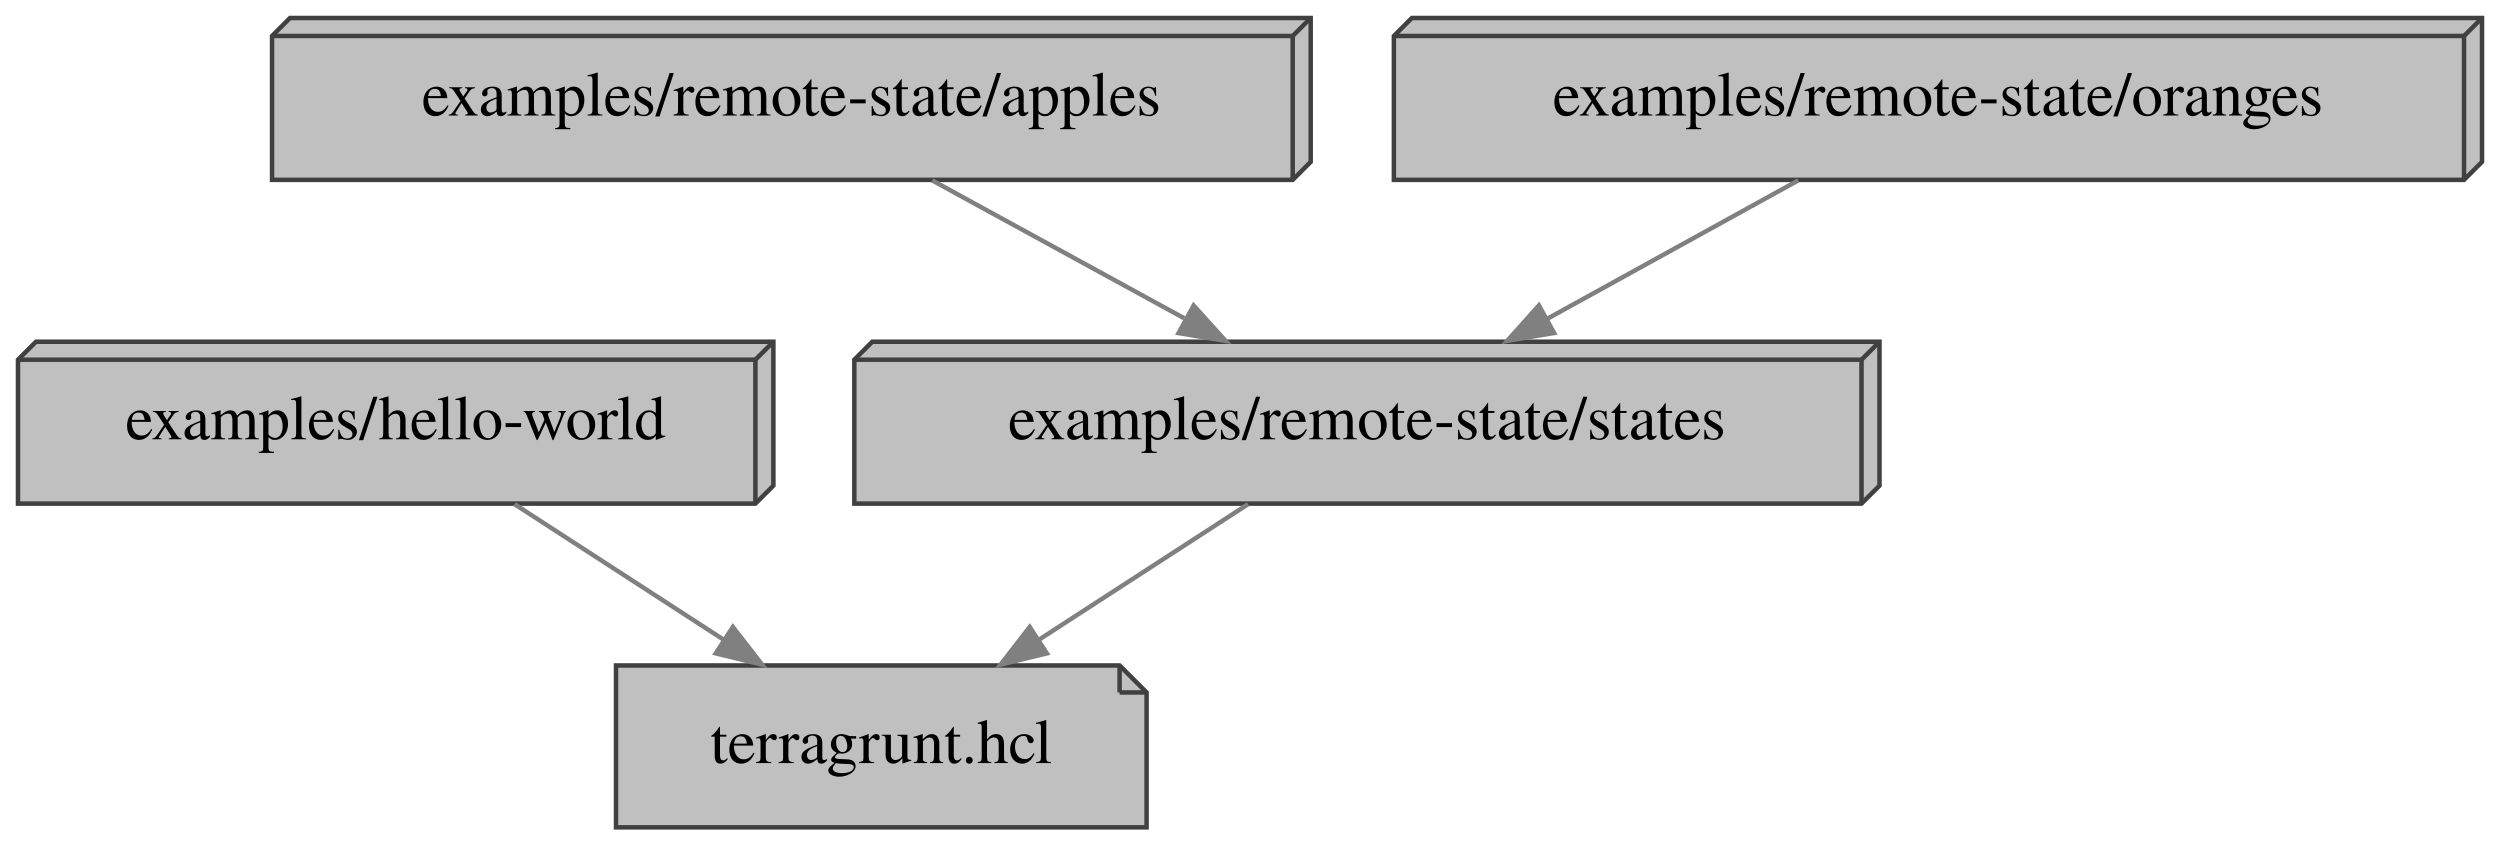
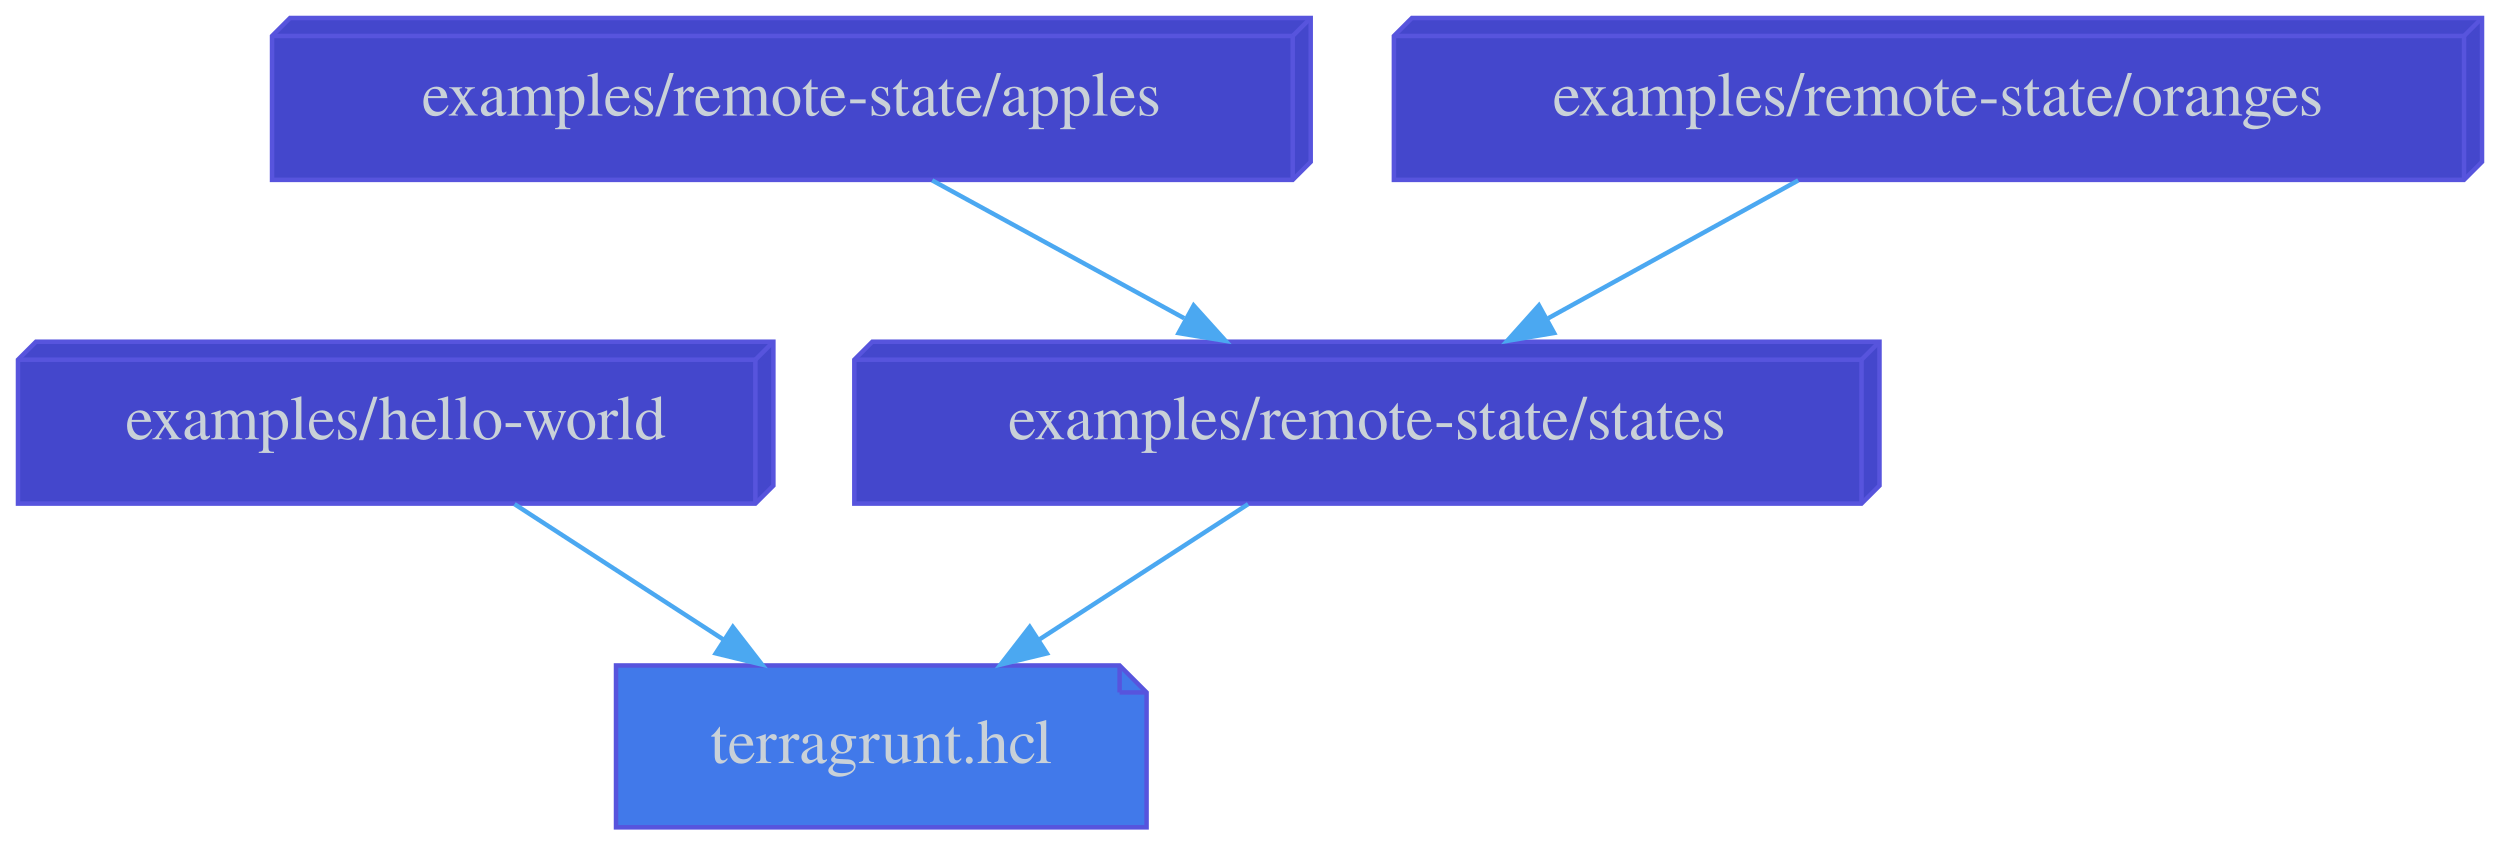
<svg xmlns="http://www.w3.org/2000/svg" width="556pt" height="188pt" viewBox="0.00 0.00 556.00 188.00">
  <g id="graph0" class="graph" transform="scale(1 1) rotate(0) translate(4 184)">
    <polygon fill="transparent" stroke="transparent" points="-4,4 -4,-184 552,-184 552,4 -4,4" />
    <g id="node1" class="node">
-       <polygon fill="#c0c0c0" stroke="#404040" points="245,-36 133,-36 133,0 251,0 251,-30 245,-36" />
-       <polyline fill="none" stroke="#404040" points="245,-36 245,-30 " />
-       <polyline fill="none" stroke="#404040" points="251,-30 245,-30 " />
-       <text text-anchor="middle" x="192" y="-14.3" font-family="Times,serif" font-size="14.00">terragrunt.hcl</text>
+       <polygon fill="#4179ea" stroke="#5754dd" points="245,-36 133,-36 133,0 251,0 251,-30 245,-36" />
+       <polyline fill="none" stroke="#5754dd" points="245,-36 245,-30 " />
+       <polyline fill="none" stroke="#5754dd" points="251,-30 245,-30 " />
+       <text text-anchor="middle" x="192" y="-14.3" font-family="Times,serif" font-size="14.00" fill="#c9d1d8">terragrunt.hcl</text>
    </g>
    <g id="node2" class="node">
-       <polygon fill="#c0c0c0" stroke="#404040" points="168,-108 4,-108 0,-104 0,-72 164,-72 168,-76 168,-108" />
-       <polyline fill="none" stroke="#404040" points="164,-104 0,-104 " />
-       <polyline fill="none" stroke="#404040" points="164,-104 164,-72 " />
-       <polyline fill="none" stroke="#404040" points="164,-104 168,-108 " />
-       <text text-anchor="middle" x="84" y="-86.3" font-family="Times,serif" font-size="14.00">examples/hello-world</text>
+       <polygon fill="#4447cc" stroke="#5754dd" points="168,-108 4,-108 0,-104 0,-72 164,-72 168,-76 168,-108" />
+       <polyline fill="none" stroke="#5754dd" points="164,-104 0,-104 " />
+       <polyline fill="none" stroke="#5754dd" points="164,-104 164,-72 " />
+       <polyline fill="none" stroke="#5754dd" points="164,-104 168,-108 " />
+       <text text-anchor="middle" x="84" y="-86.3" font-family="Times,serif" font-size="14.00" fill="#c9d1d8">examples/hello-world</text>
    </g>
    <g id="edge1" class="edge">
-       <path fill="none" stroke="#808080" d="M110.42,-71.88C124.41,-62.81 141.78,-51.55 156.89,-41.76" />
-       <polygon fill="#808080" stroke="#808080" points="158.99,-44.57 165.48,-36.19 155.18,-38.69 158.99,-44.57" />
+       <path fill="none" stroke="#4ba8f1" d="M110.42,-71.88C124.41,-62.81 141.78,-51.55 156.89,-41.76" />
+       <polygon fill="#4ba8f1" stroke="#4ba8f1" points="158.99,-44.57 165.48,-36.19 155.18,-38.69 158.99,-44.57" />
    </g>
    <g id="node3" class="node">
-       <polygon fill="#c0c0c0" stroke="#404040" points="287.5,-180 60.5,-180 56.5,-176 56.5,-144 283.5,-144 287.5,-148 287.5,-180" />
-       <polyline fill="none" stroke="#404040" points="283.5,-176 56.5,-176 " />
-       <polyline fill="none" stroke="#404040" points="283.5,-176 283.5,-144 " />
-       <polyline fill="none" stroke="#404040" points="283.5,-176 287.5,-180 " />
-       <text text-anchor="middle" x="172" y="-158.3" font-family="Times,serif" font-size="14.00">examples/remote-state/apples</text>
+       <polygon fill="#4447cc" stroke="#5754dd" points="287.5,-180 60.5,-180 56.5,-176 56.5,-144 283.5,-144 287.5,-148 287.5,-180" />
+       <polyline fill="none" stroke="#5754dd" points="283.5,-176 56.5,-176 " />
+       <polyline fill="none" stroke="#5754dd" points="283.5,-176 283.5,-144 " />
+       <polyline fill="none" stroke="#5754dd" points="283.5,-176 287.5,-180 " />
+       <text text-anchor="middle" x="172" y="-158.3" font-family="Times,serif" font-size="14.00" fill="#c9d1d8">examples/remote-state/apples</text>
    </g>
    <g id="node4" class="node">
-       <polygon fill="#c0c0c0" stroke="#404040" points="414,-108 190,-108 186,-104 186,-72 410,-72 414,-76 414,-108" />
-       <polyline fill="none" stroke="#404040" points="410,-104 186,-104 " />
-       <polyline fill="none" stroke="#404040" points="410,-104 410,-72 " />
-       <polyline fill="none" stroke="#404040" points="410,-104 414,-108 " />
-       <text text-anchor="middle" x="300" y="-86.3" font-family="Times,serif" font-size="14.00">examples/remote-state/states</text>
+       <polygon fill="#4447cc" stroke="#5754dd" points="414,-108 190,-108 186,-104 186,-72 410,-72 414,-76 414,-108" />
+       <polyline fill="none" stroke="#5754dd" points="410,-104 186,-104 " />
+       <polyline fill="none" stroke="#5754dd" points="410,-104 410,-72 " />
+       <polyline fill="none" stroke="#5754dd" points="410,-104 414,-108 " />
+       <text text-anchor="middle" x="300" y="-86.3" font-family="Times,serif" font-size="14.00" fill="#c9d1d8">examples/remote-state/states</text>
    </g>
    <g id="edge2" class="edge">
-       <path fill="none" stroke="#808080" d="M203.31,-143.88C220.2,-134.64 241.25,-123.13 259.38,-113.21" />
-       <polygon fill="#808080" stroke="#808080" points="261.47,-116.06 268.57,-108.19 258.11,-109.92 261.47,-116.06" />
+       <path fill="none" stroke="#4ba8f1" d="M203.31,-143.88C220.2,-134.64 241.25,-123.13 259.38,-113.21" />
+       <polygon fill="#4ba8f1" stroke="#4ba8f1" points="261.47,-116.06 268.57,-108.19 258.11,-109.92 261.47,-116.06" />
    </g>
    <g id="edge4" class="edge">
-       <path fill="none" stroke="#808080" d="M273.58,-71.88C259.59,-62.81 242.22,-51.55 227.11,-41.76" />
-       <polygon fill="#808080" stroke="#808080" points="228.82,-38.69 218.52,-36.19 225.01,-44.57 228.82,-38.69" />
+       <path fill="none" stroke="#4ba8f1" d="M273.58,-71.88C259.59,-62.81 242.22,-51.55 227.11,-41.76" />
+       <polygon fill="#4ba8f1" stroke="#4ba8f1" points="228.82,-38.69 218.52,-36.19 225.01,-44.57 228.82,-38.69" />
    </g>
    <g id="node5" class="node">
-       <polygon fill="#c0c0c0" stroke="#404040" points="548,-180 310,-180 306,-176 306,-144 544,-144 548,-148 548,-180" />
-       <polyline fill="none" stroke="#404040" points="544,-176 306,-176 " />
-       <polyline fill="none" stroke="#404040" points="544,-176 544,-144 " />
-       <polyline fill="none" stroke="#404040" points="544,-176 548,-180 " />
-       <text text-anchor="middle" x="427" y="-158.3" font-family="Times,serif" font-size="14.00">examples/remote-state/oranges</text>
+       <polygon fill="#4447cc" stroke="#5754dd" points="548,-180 310,-180 306,-176 306,-144 544,-144 548,-148 548,-180" />
+       <polyline fill="none" stroke="#5754dd" points="544,-176 306,-176 " />
+       <polyline fill="none" stroke="#5754dd" points="544,-176 544,-144 " />
+       <polyline fill="none" stroke="#5754dd" points="544,-176 548,-180 " />
+       <text text-anchor="middle" x="427" y="-158.3" font-family="Times,serif" font-size="14.00" fill="#c9d1d8">examples/remote-state/oranges</text>
    </g>
    <g id="edge3" class="edge">
-       <path fill="none" stroke="#808080" d="M395.93,-143.88C379.17,-134.64 358.29,-123.13 340.3,-113.21" />
-       <polygon fill="#808080" stroke="#808080" points="341.63,-109.95 331.19,-108.19 338.26,-116.08 341.63,-109.95" />
+       <path fill="none" stroke="#4ba8f1" d="M395.93,-143.88C379.17,-134.64 358.29,-123.13 340.3,-113.21" />
+       <polygon fill="#4ba8f1" stroke="#4ba8f1" points="341.63,-109.95 331.19,-108.19 338.26,-116.08 341.63,-109.95" />
    </g>
  </g>
</svg>
